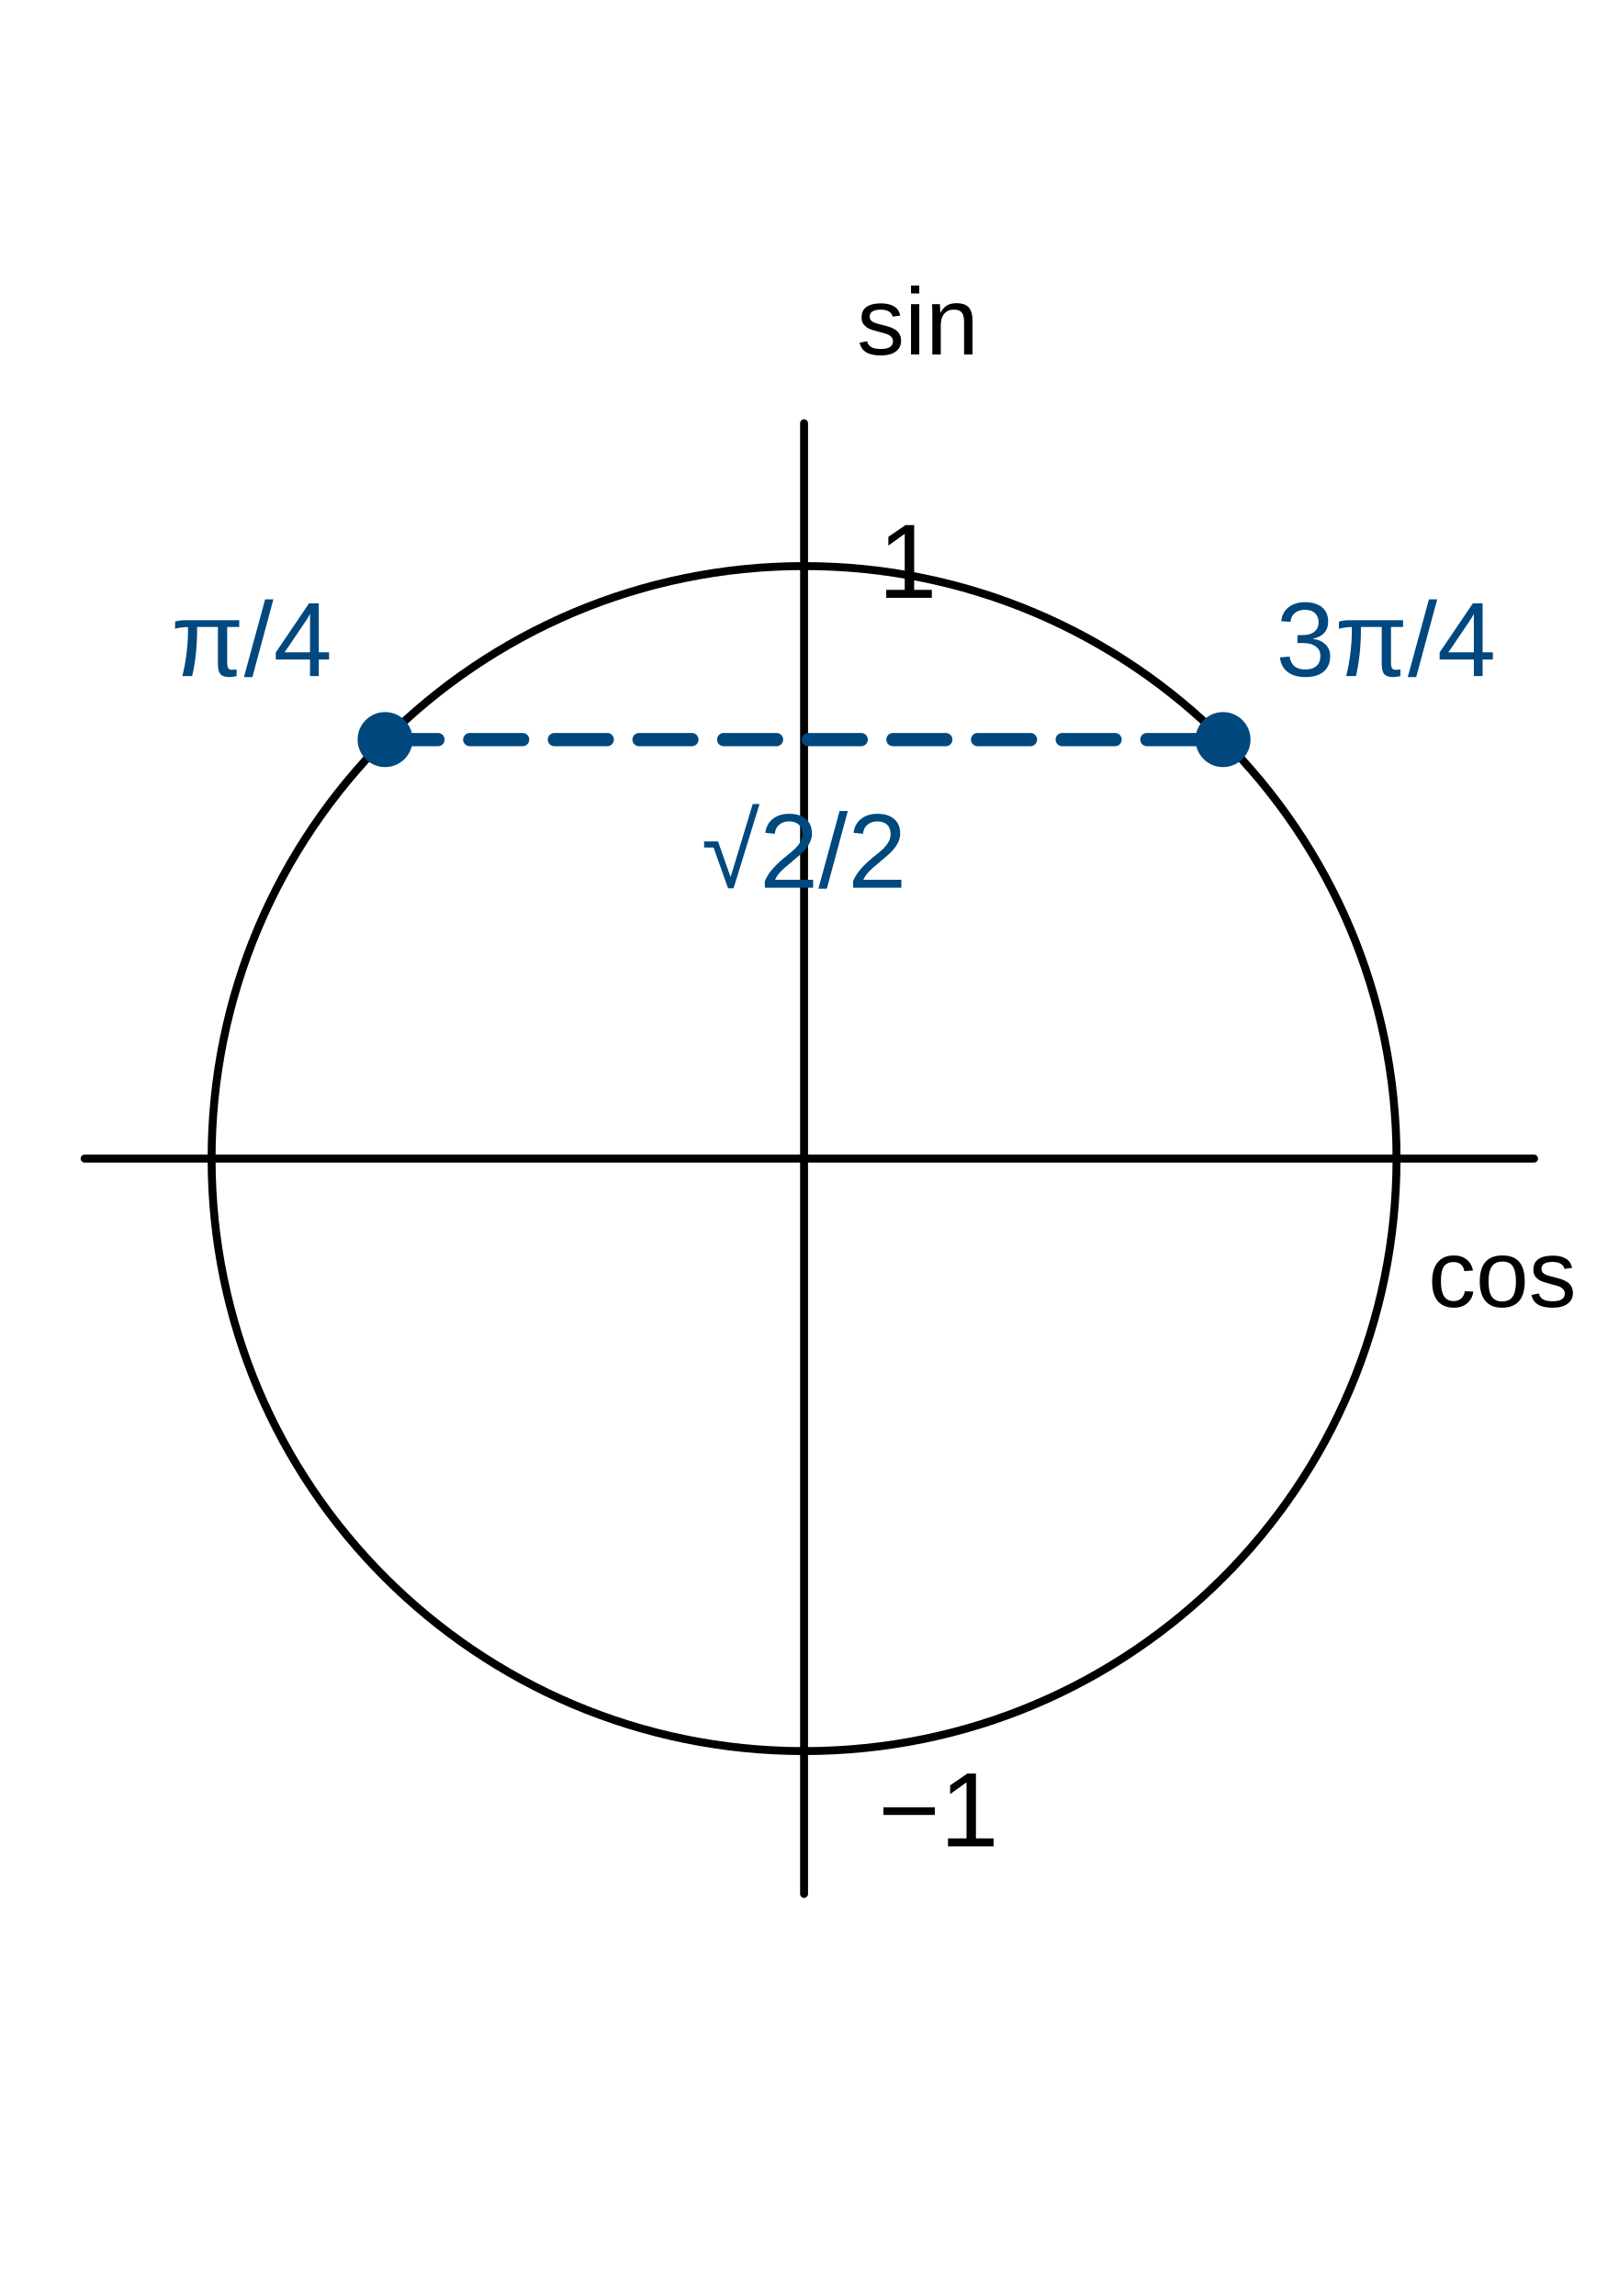
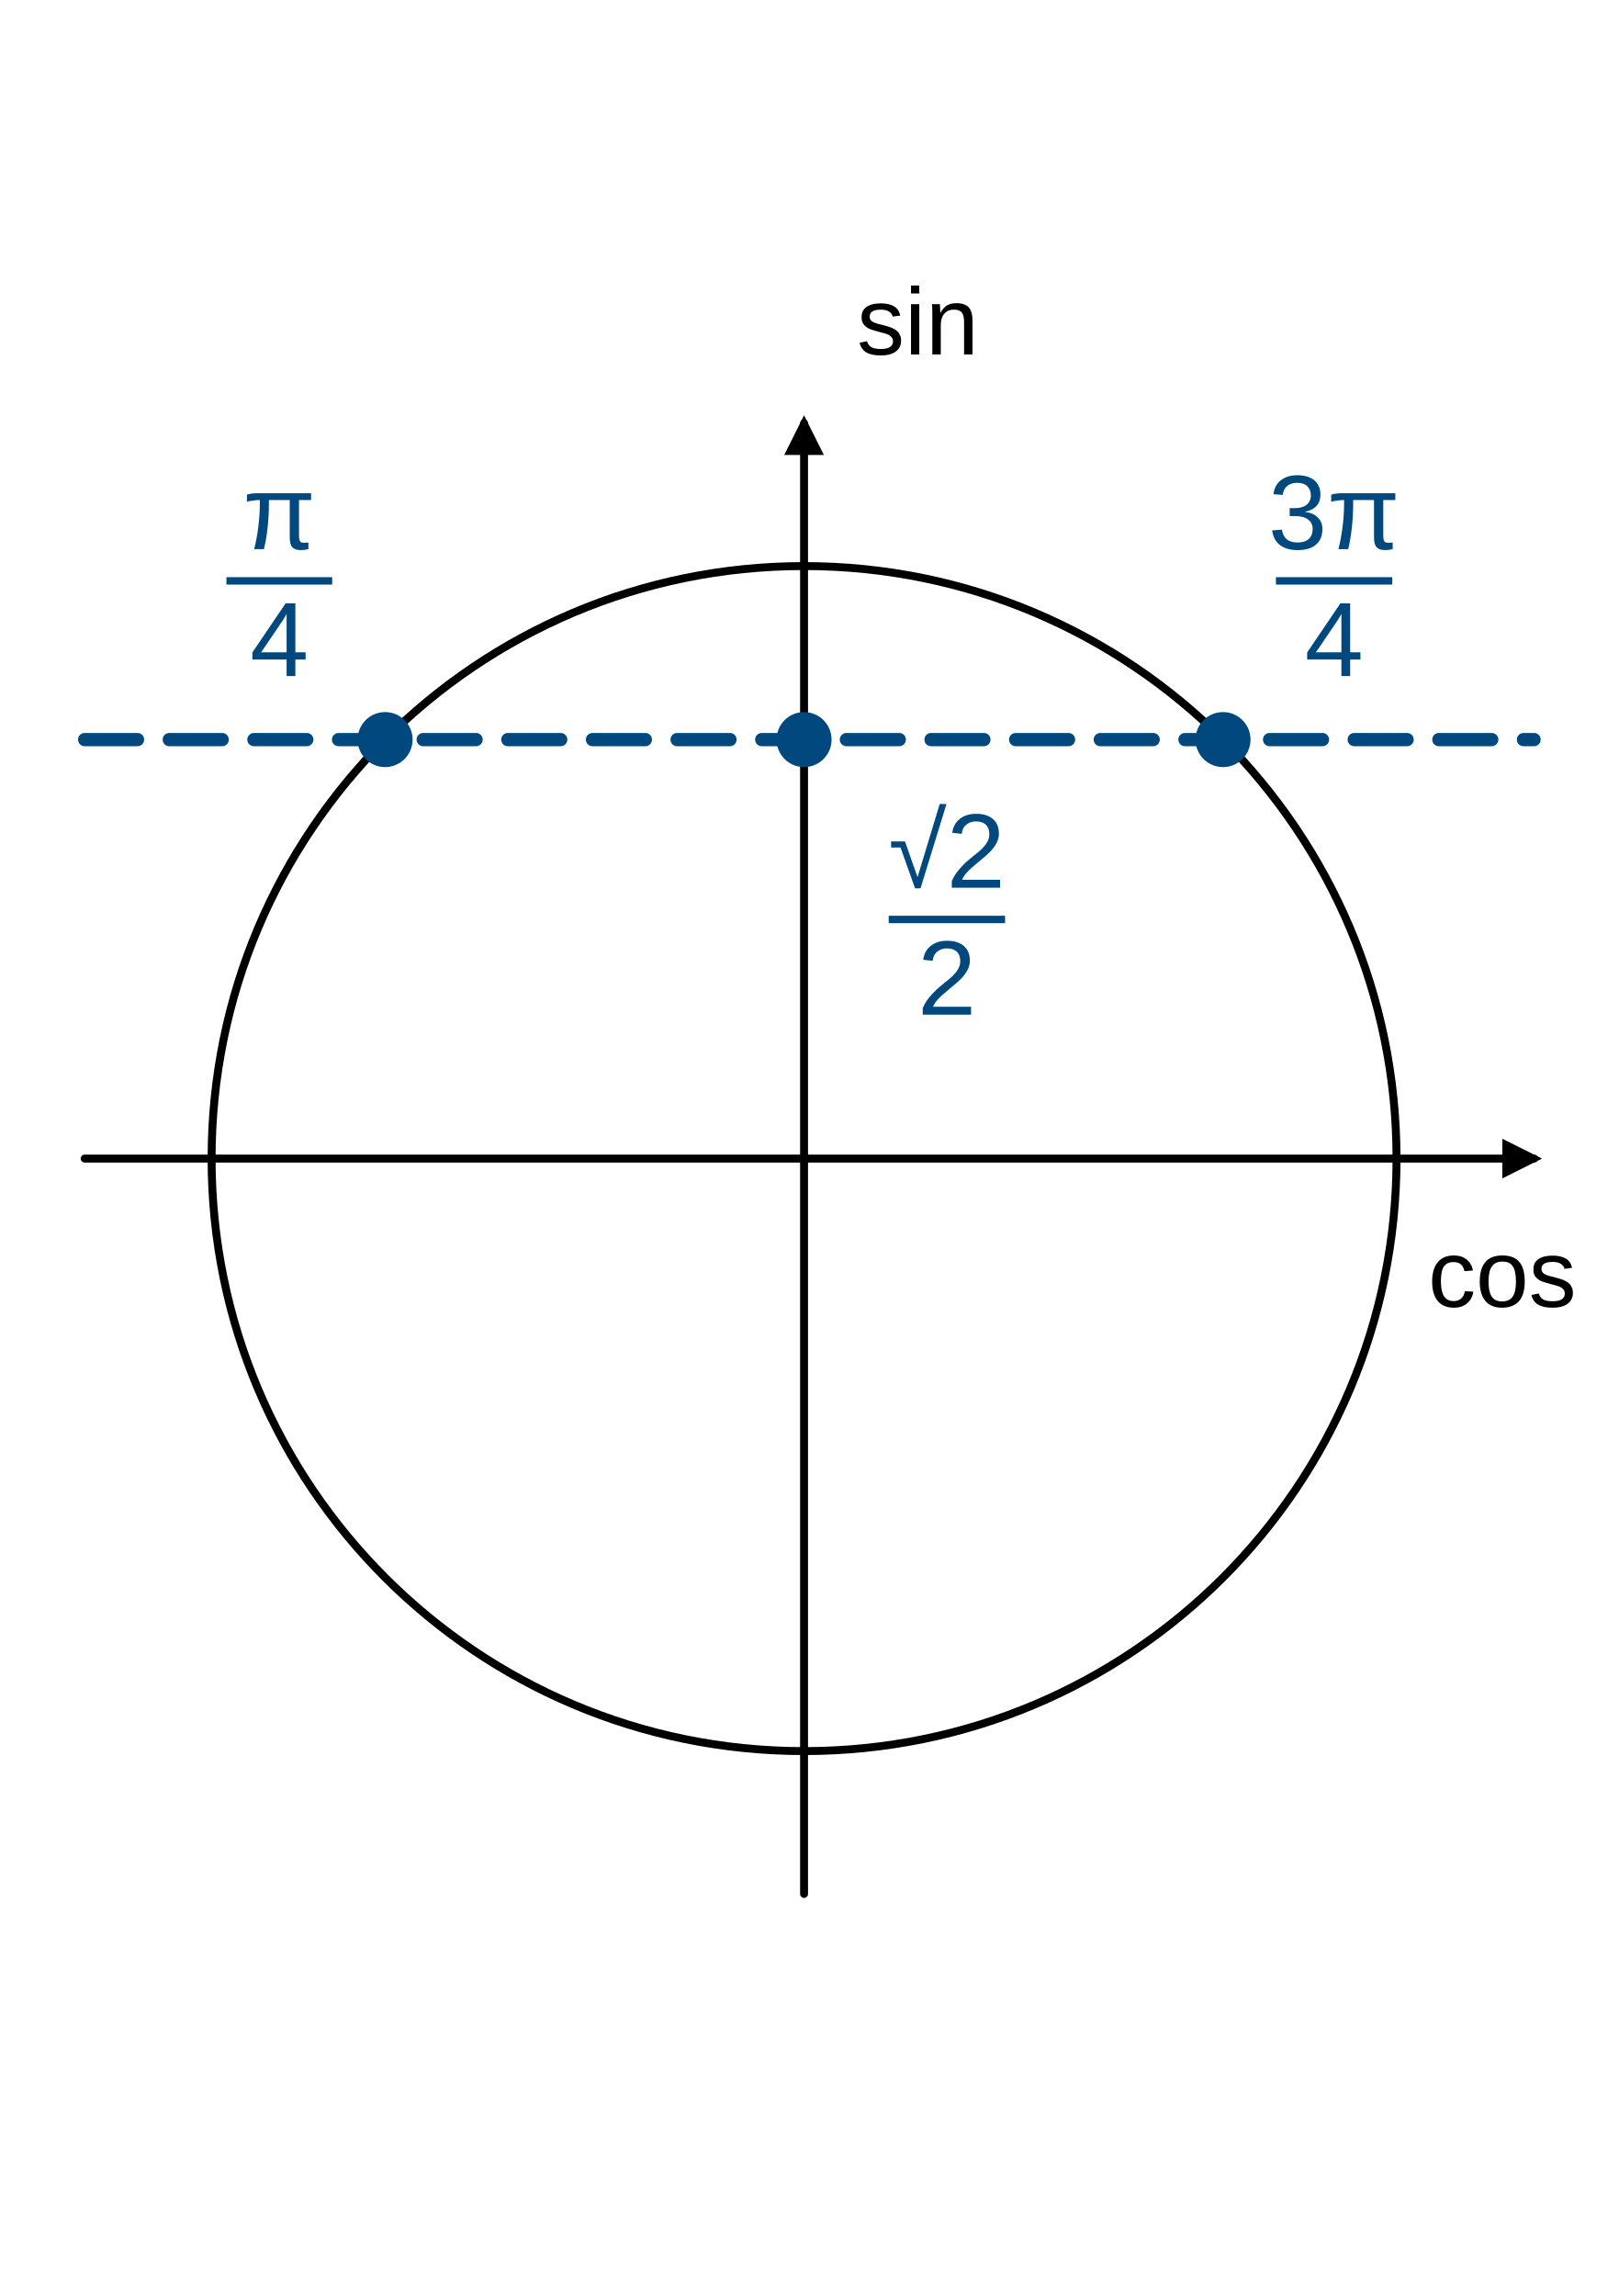
<svg xmlns="http://www.w3.org/2000/svg" width="153" height="217" viewBox="0 0 153 217" role="img" aria-labelledby="title desc">
+   <defs>
+     <marker id="axis-arrow" markerWidth="5" markerHeight="5" refX="4" refY="2.5" orient="auto">
+       <path d="M0,0 L5,2.5 L0,5 Z" fill="#000000" />
+     </marker>
+   </defs>
  <circle cx="76.0" cy="109.5" r="56.0" fill="none" stroke="#000000" stroke-width="0.75" stroke-linecap="round" stroke-linejoin="round" stroke-miterlimit="8" />
-   <line x1="8" y1="109.5" x2="145" y2="109.5" fill="none" stroke="#000000" stroke-width="0.75" stroke-linecap="round" stroke-linejoin="round" stroke-miterlimit="8" />
-   <line x1="76.0" y1="40" x2="76.0" y2="179" fill="none" stroke="#000000" stroke-width="0.75" stroke-linecap="round" stroke-linejoin="round" stroke-miterlimit="8" />
-   <line x1="36.4" y1="69.9" x2="115.6" y2="69.9" fill="none" stroke="#00487E" stroke-width="1.25" stroke-linecap="round" stroke-linejoin="round" stroke-miterlimit="8" stroke-dasharray="5,3" />
+   <line x1="8" y1="109.5" x2="145" y2="109.5" fill="none" stroke="#000000" stroke-width="0.75" stroke-linecap="round" stroke-linejoin="round" stroke-miterlimit="8" marker-end="url(#axis-arrow)" />
+   <line x1="76.0" y1="179" x2="76.0" y2="40" fill="none" stroke="#000000" stroke-width="0.75" stroke-linecap="round" stroke-linejoin="round" stroke-miterlimit="8" marker-end="url(#axis-arrow)" />
+   <line x1="8" y1="69.9" x2="145" y2="69.9" fill="none" stroke="#00487E" stroke-width="1.25" stroke-linecap="round" stroke-linejoin="round" stroke-miterlimit="8" stroke-dasharray="5,3" />
  <circle cx="36.4" cy="69.9" r="2.6" fill="#00487E" />
  <circle cx="115.6" cy="69.9" r="2.6" fill="#00487E" />
-   <text x="76" y="83.9" fill="#00487E" font-family="Liberation Sans, DejaVu Sans, sans-serif" font-size="10" text-anchor="middle">√2/2</text>
-   <text x="31.4" y="63.9" fill="#00487E" font-family="Liberation Sans, DejaVu Sans, sans-serif" font-size="10" text-anchor="end">π/4</text>
-   <text x="120.6" y="63.9" fill="#00487E" font-family="Liberation Sans, DejaVu Sans, sans-serif" font-size="10" text-anchor="start">3π/4</text>
-   <text x="83" y="56.5" fill="#000000" font-family="Liberation Sans, DejaVu Sans, sans-serif" font-size="10" text-anchor="start">1</text>
-   <text x="83" y="174.5" fill="#000000" font-family="Liberation Sans, DejaVu Sans, sans-serif" font-size="10" text-anchor="start">−1</text>
+   <circle cx="76" cy="69.9" r="2.6" fill="#00487E" />
+   <g data-angle="√2/2" fill="#00487E" font-family="Liberation Sans, DejaVu Sans, sans-serif" font-size="10">
+     <text x="89.5" y="83.9" text-anchor="middle">√2</text>
+     <line x1="84" y1="86.9" x2="95" y2="86.9" stroke="#00487E" stroke-width="0.7" />
+     <text x="89.5" y="95.9" text-anchor="middle">2</text>
+   </g>
+   <g data-angle="π/4" fill="#00487E" font-family="Liberation Sans, DejaVu Sans, sans-serif" font-size="10">
+     <text x="26.4" y="51.9" text-anchor="middle">π</text>
+     <line x1="21.4" y1="54.9" x2="31.4" y2="54.9" stroke="#00487E" stroke-width="0.7" />
+     <text x="26.4" y="63.9" text-anchor="middle">4</text>
+   </g>
+   <g data-angle="3π/4" fill="#00487E" font-family="Liberation Sans, DejaVu Sans, sans-serif" font-size="10">
+     <text x="126.1" y="51.9" text-anchor="middle">3π</text>
+     <line x1="120.6" y1="54.9" x2="131.6" y2="54.9" stroke="#00487E" stroke-width="0.7" />
+     <text x="126.1" y="63.9" text-anchor="middle">4</text>
+   </g>
  <text x="149" y="123.5" fill="#000000" font-family="Liberation Sans, DejaVu Sans, sans-serif" font-size="9" text-anchor="end">cos</text>
  <text x="81" y="33.5" fill="#000000" font-family="Liberation Sans, DejaVu Sans, sans-serif" font-size="9" text-anchor="start">sin</text>
</svg>
